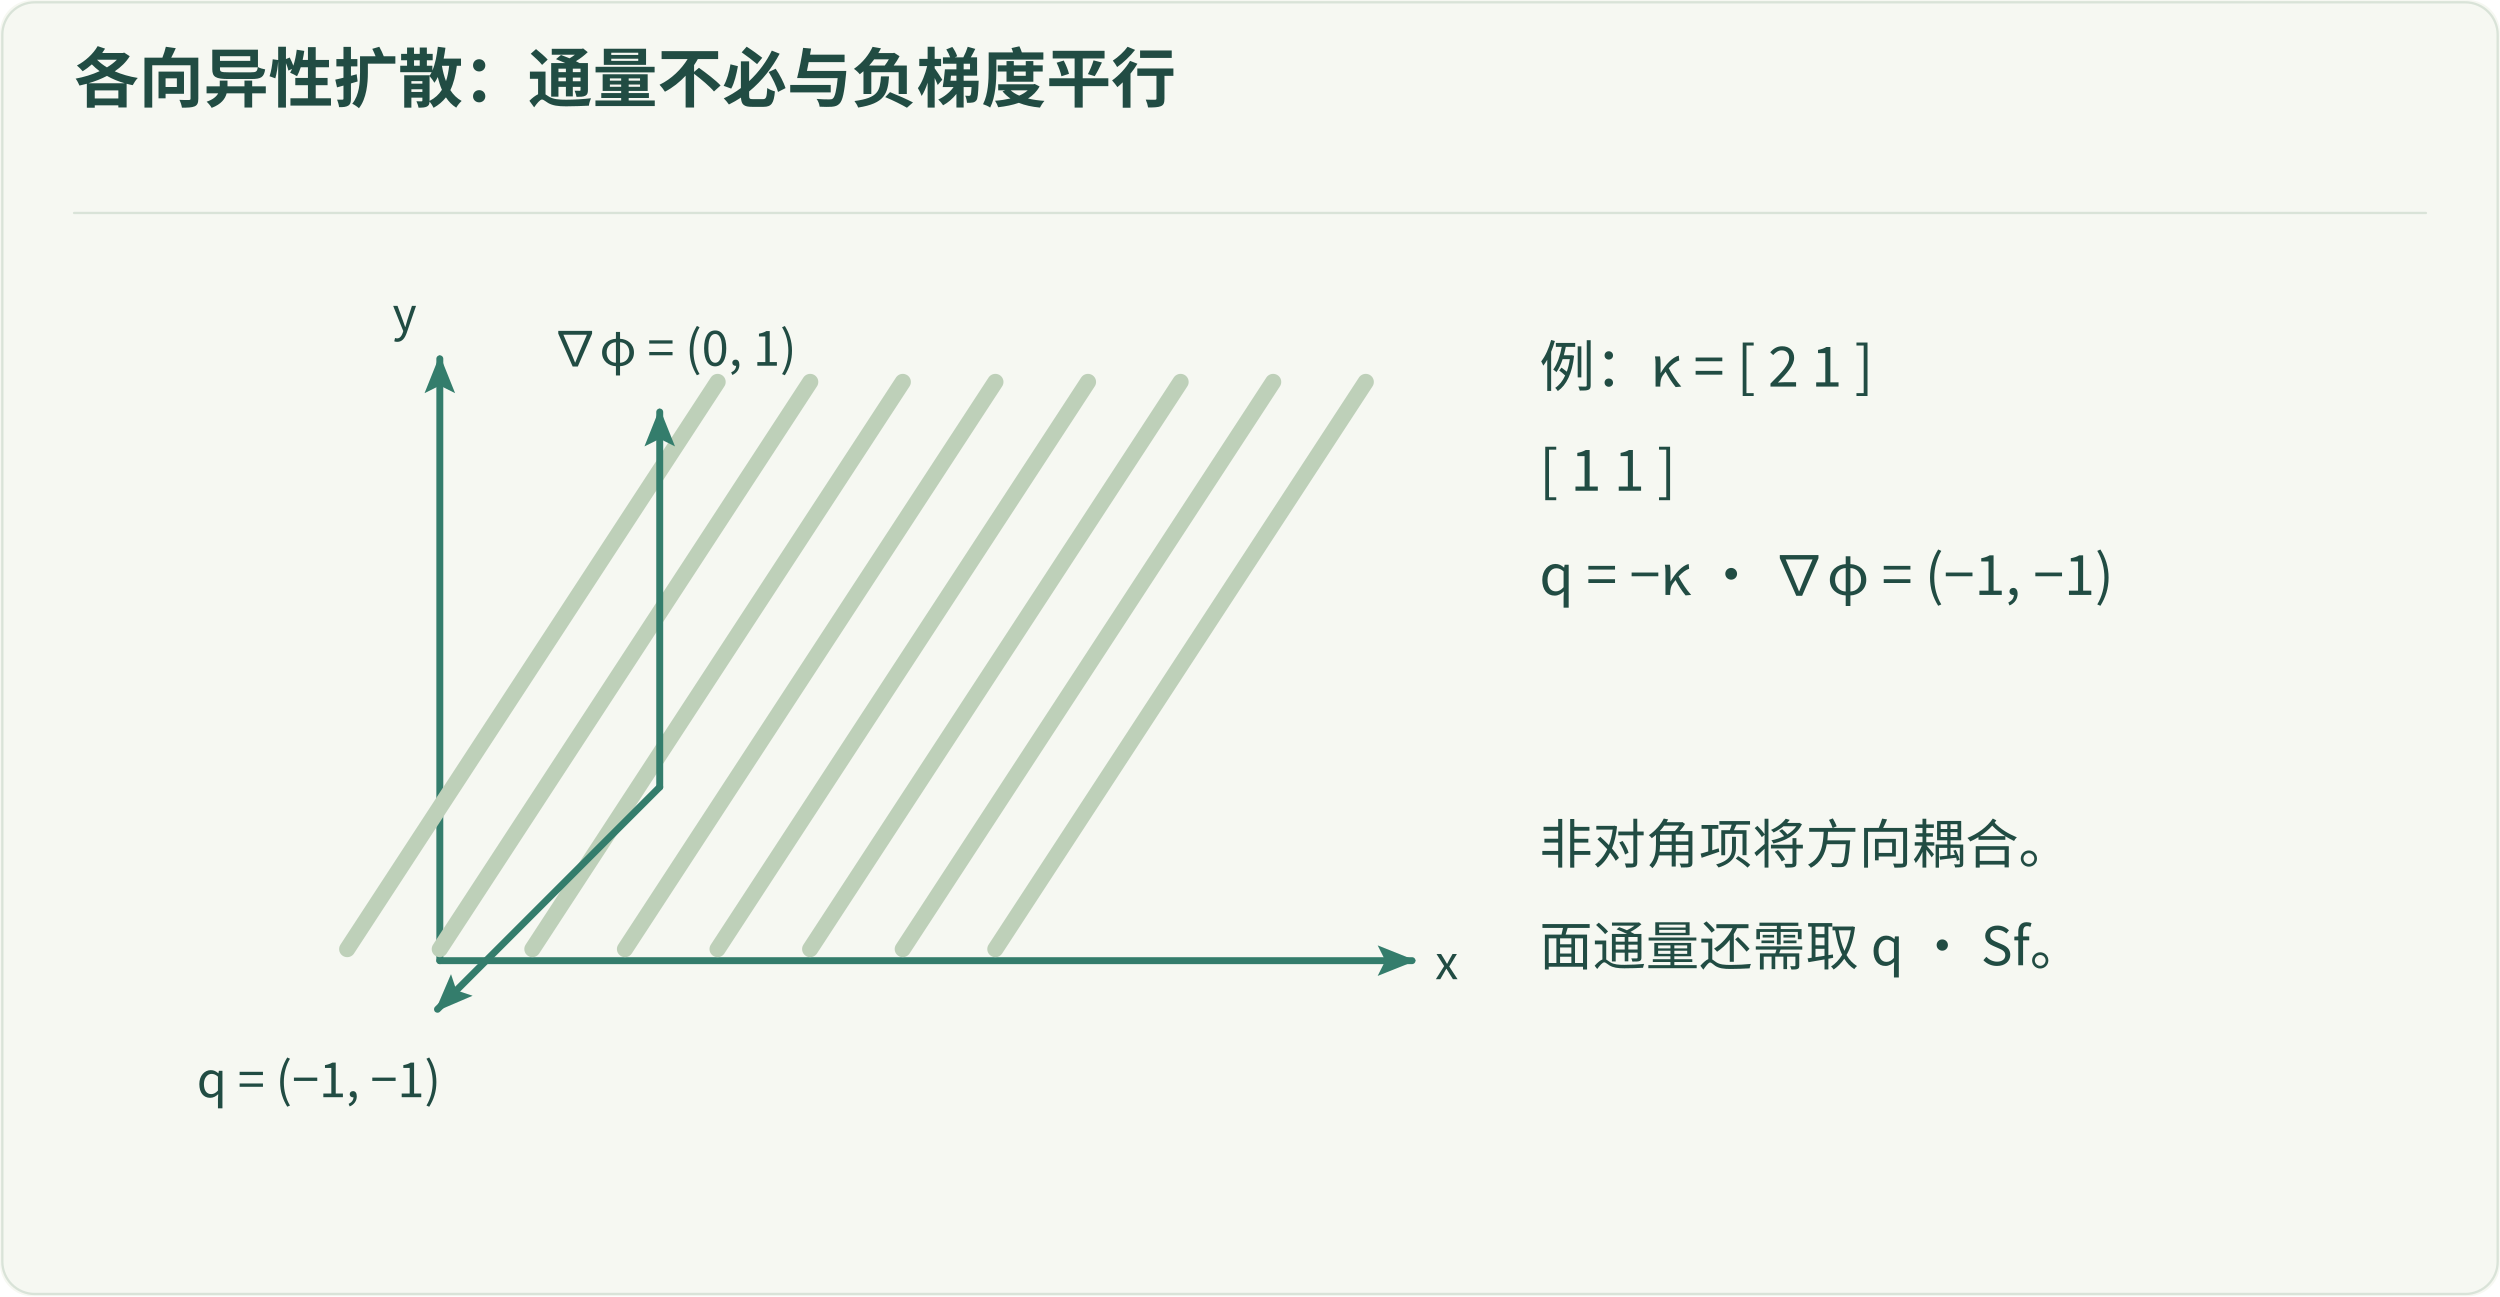
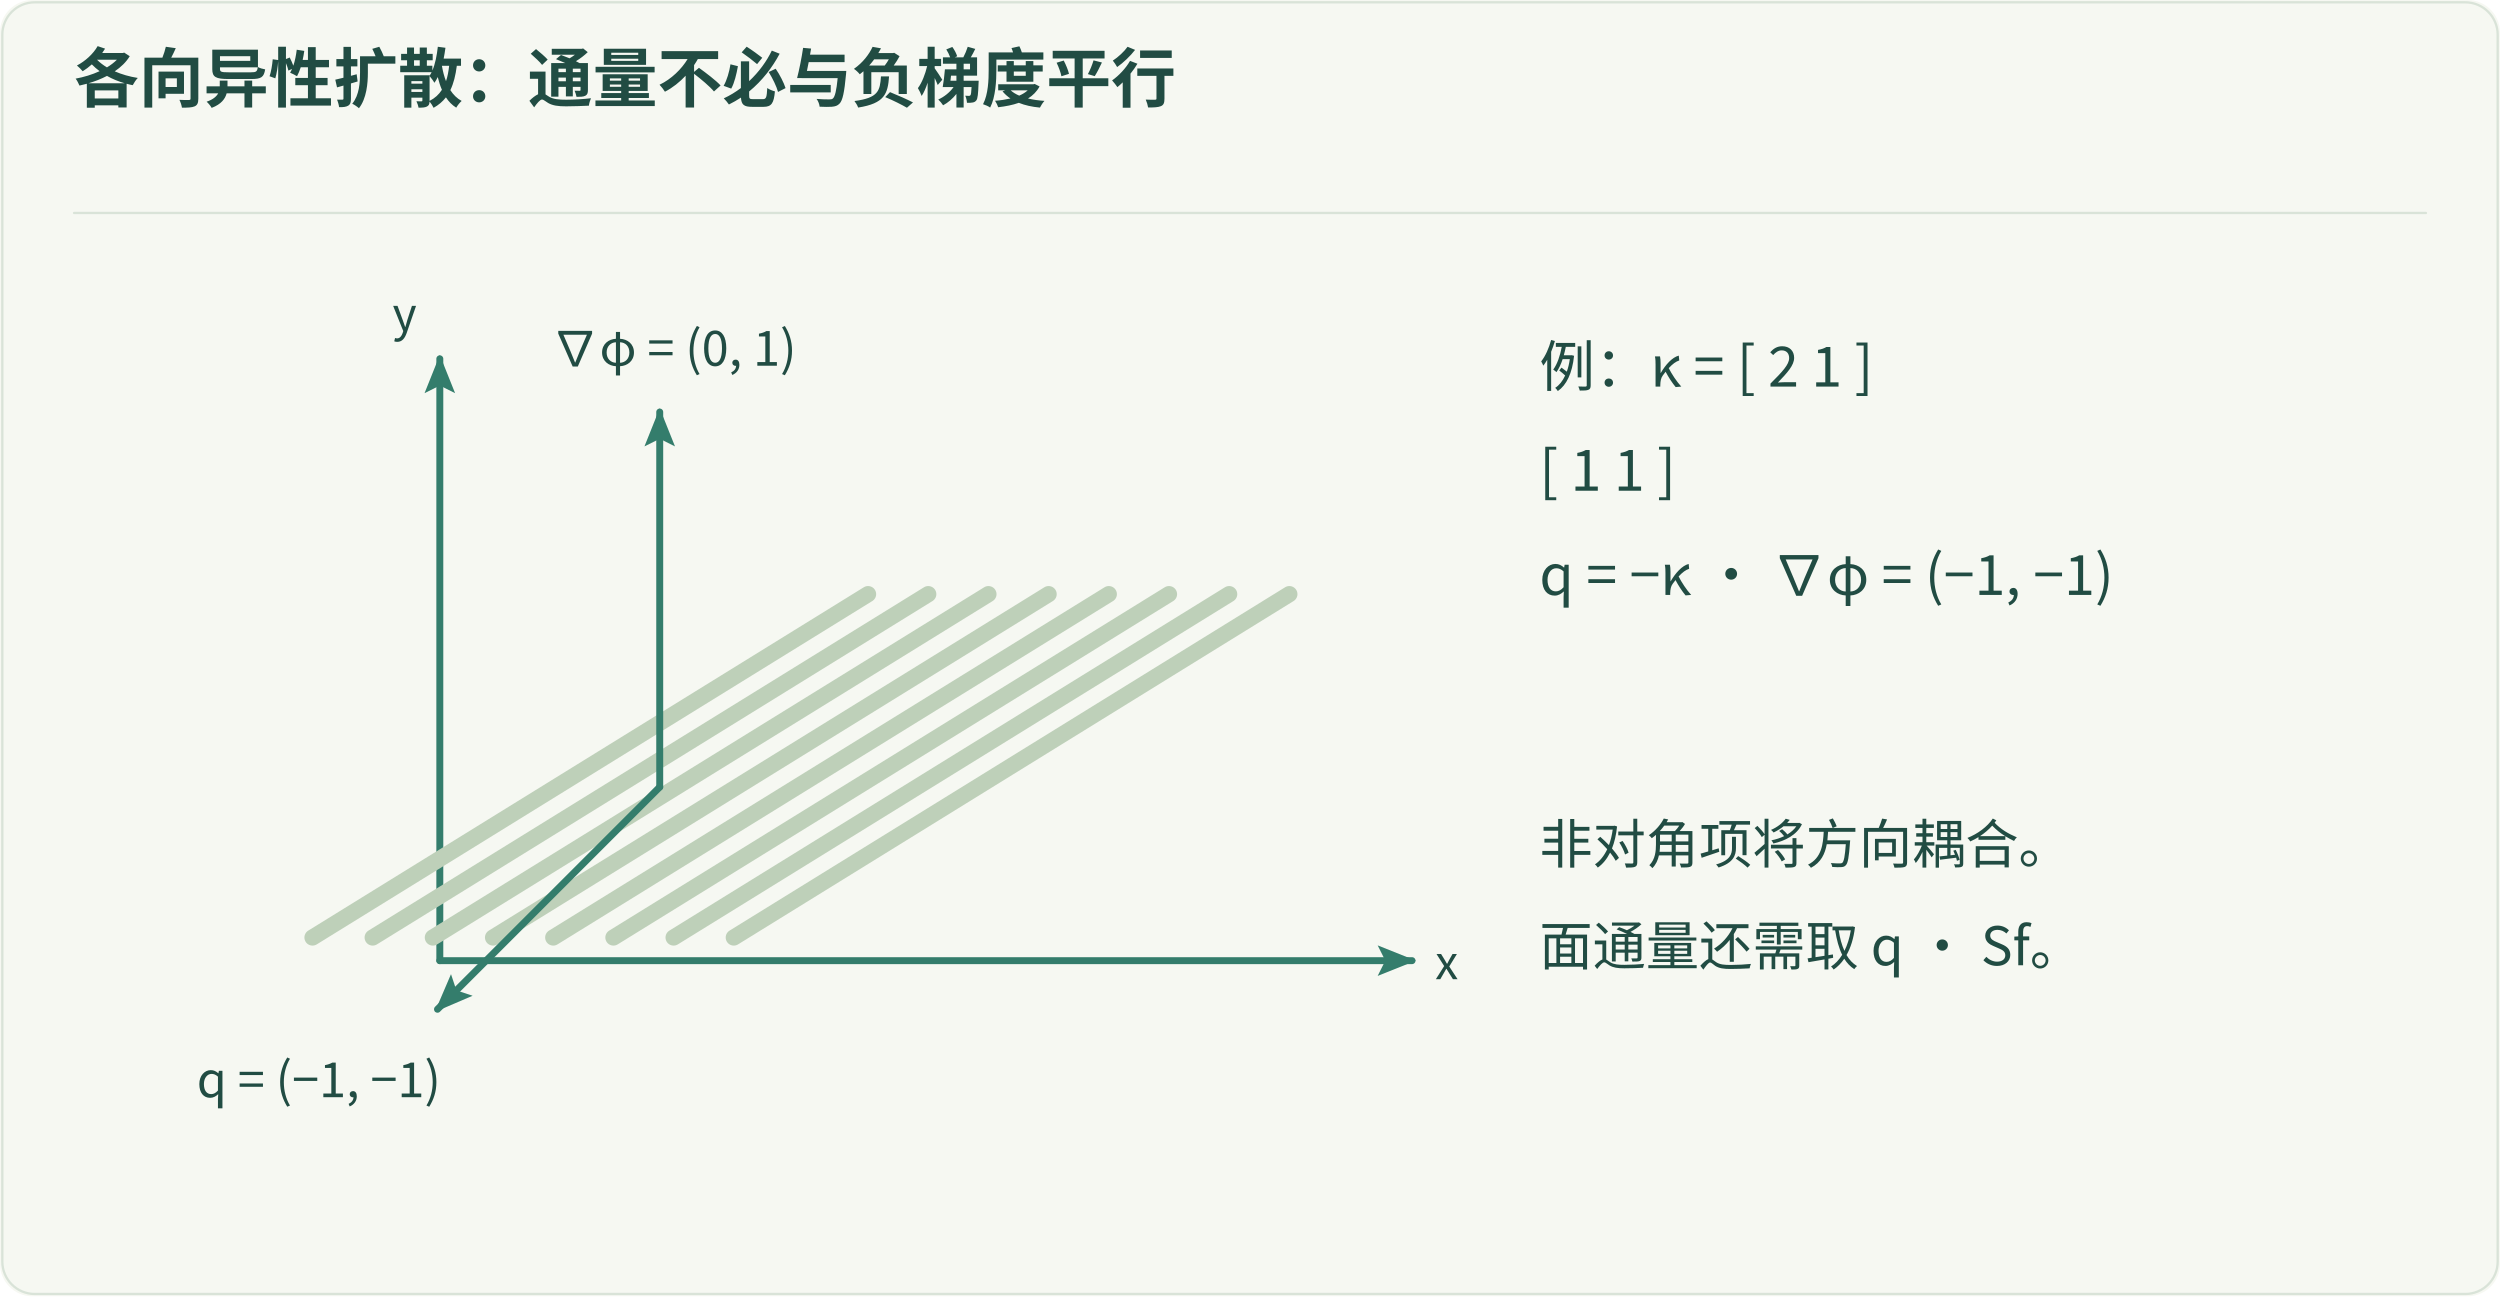
<svg xmlns="http://www.w3.org/2000/svg" viewBox="0 0 1080 560" role="img" aria-labelledby="title desc">
  <defs>
    <marker id="arrow" viewBox="0 0 10 10" refX="9" refY="5" markerWidth="5.5" markerHeight="5.5" orient="auto-start-reverse">
      <path d="M0 1L10 5L0 9L2 5Z" fill="#347d6c" />
    </marker>
    <linearGradient id="fluid" x2="0" y2="1">
      <stop stop-color="#e8f2eb" />
      <stop offset="1" stop-color="#cfe2d7" />
    </linearGradient>
    <linearGradient id="solid" x2="0" y2="1">
      <stop stop-color="#e4ba79" />
      <stop offset="1" stop-color="#c79553" />
    </linearGradient>
    <linearGradient id="material" x2="0" y2="1">
      <stop stop-color="#f1dfc2" />
      <stop offset="1" stop-color="#e4c99f" />
    </linearGradient>
    <style>text{font-variant-numeric:tabular-nums}path,rect,circle{vector-effect:non-scaling-stroke}</style>
  </defs>
  <rect width="1080" height="560" rx="14" fill="#f6f8f2" />
  <rect x="1" y="1" width="1078" height="558" rx="14" fill="none" stroke="#d9e3d8" stroke-width="1" />
  <g font-family="Microsoft YaHei, Noto Sans CJK SC, sans-serif" font-size="22" fill="#214c43" stroke-linejoin="round" stroke-linecap="round">
    <text x="32" y="44" font-size="28" fill="#214c43" text-anchor="start" font-weight="700">各向异性扩散：通量不必与负梯度平行</text>
    <path d="M32 92 L1048 92" fill="none" stroke="#d9e3d8" stroke-width="1" />
    <path d="M190 415 L610 415" fill="none" stroke="#347d6c" stroke-width="3" marker-end="url(#arrow)" />
    <path d="M190 415 L190 155" fill="none" stroke="#347d6c" stroke-width="3" marker-end="url(#arrow)" />
    <text x="620" y="423" font-size="20" fill="#214c43" text-anchor="start">x</text>
    <text x="180" y="143" font-size="20" fill="#214c43" text-anchor="end">y</text>
-     <path d="M150 410 L310 165" fill="none" stroke="#bed0b9" stroke-width="7" />
-     <path d="M190 410 L350 165" fill="none" stroke="#bed0b9" stroke-width="7" />
-     <path d="M230 410 L390 165" fill="none" stroke="#bed0b9" stroke-width="7" />
-     <path d="M270 410 L430 165" fill="none" stroke="#bed0b9" stroke-width="7" />
-     <path d="M310 410 L470 165" fill="none" stroke="#bed0b9" stroke-width="7" />
-     <path d="M350 410 L510 165" fill="none" stroke="#bed0b9" stroke-width="7" />
-     <path d="M390 410 L550 165" fill="none" stroke="#bed0b9" stroke-width="7" />
-     <path d="M430 410 L590 165" fill="none" stroke="#bed0b9" stroke-width="7" />
+     <path d="M135 405 L375 256.672" fill="none" stroke="#bed0b9" stroke-width="7" />
+     <path d="M161 405 L401 256.672" fill="none" stroke="#bed0b9" stroke-width="7" />
+     <path d="M187 405 L427 256.672" fill="none" stroke="#bed0b9" stroke-width="7" />
+     <path d="M213 405 L453 256.672" fill="none" stroke="#bed0b9" stroke-width="7" />
+     <path d="M239 405 L479 256.672" fill="none" stroke="#bed0b9" stroke-width="7" />
+     <path d="M265 405 L505 256.672" fill="none" stroke="#bed0b9" stroke-width="7" />
+     <path d="M291 405 L531 256.672" fill="none" stroke="#bed0b9" stroke-width="7" />
+     <path d="M317 405 L557 256.672" fill="none" stroke="#bed0b9" stroke-width="7" />
    <path d="M285 340 L285 178" fill="none" stroke="#347d6c" stroke-width="3" marker-end="url(#arrow)" />
    <text x="238" y="158" font-size="21" fill="#214c43" text-anchor="start">∇φ = (0, 1)</text>
    <path d="M285 340 L189 436" fill="none" stroke="#347d6c" stroke-width="3" marker-end="url(#arrow)" />
    <text x="85" y="474" font-size="21" fill="#214c43" text-anchor="start">q = (−1, −1)</text>
    <text x="665" y="167" font-size="24" fill="#214c43" text-anchor="start">例：κ = [ 2  1 ]</text>
    <text x="665" y="212" font-size="24" fill="#214c43" text-anchor="start">             [ 1  1 ]</text>
    <text x="665" y="257" font-size="24" fill="#214c43" text-anchor="start">q = −κ · ∇φ = (−1, −1)</text>
    <text x="665" y="373" font-size="23" fill="#214c43" text-anchor="start">非对角项将方向耦合。</text>
    <text x="665" y="417" font-size="23" fill="#214c43" text-anchor="start">面通量还需取 q · Sf。</text>
  </g>
</svg>
